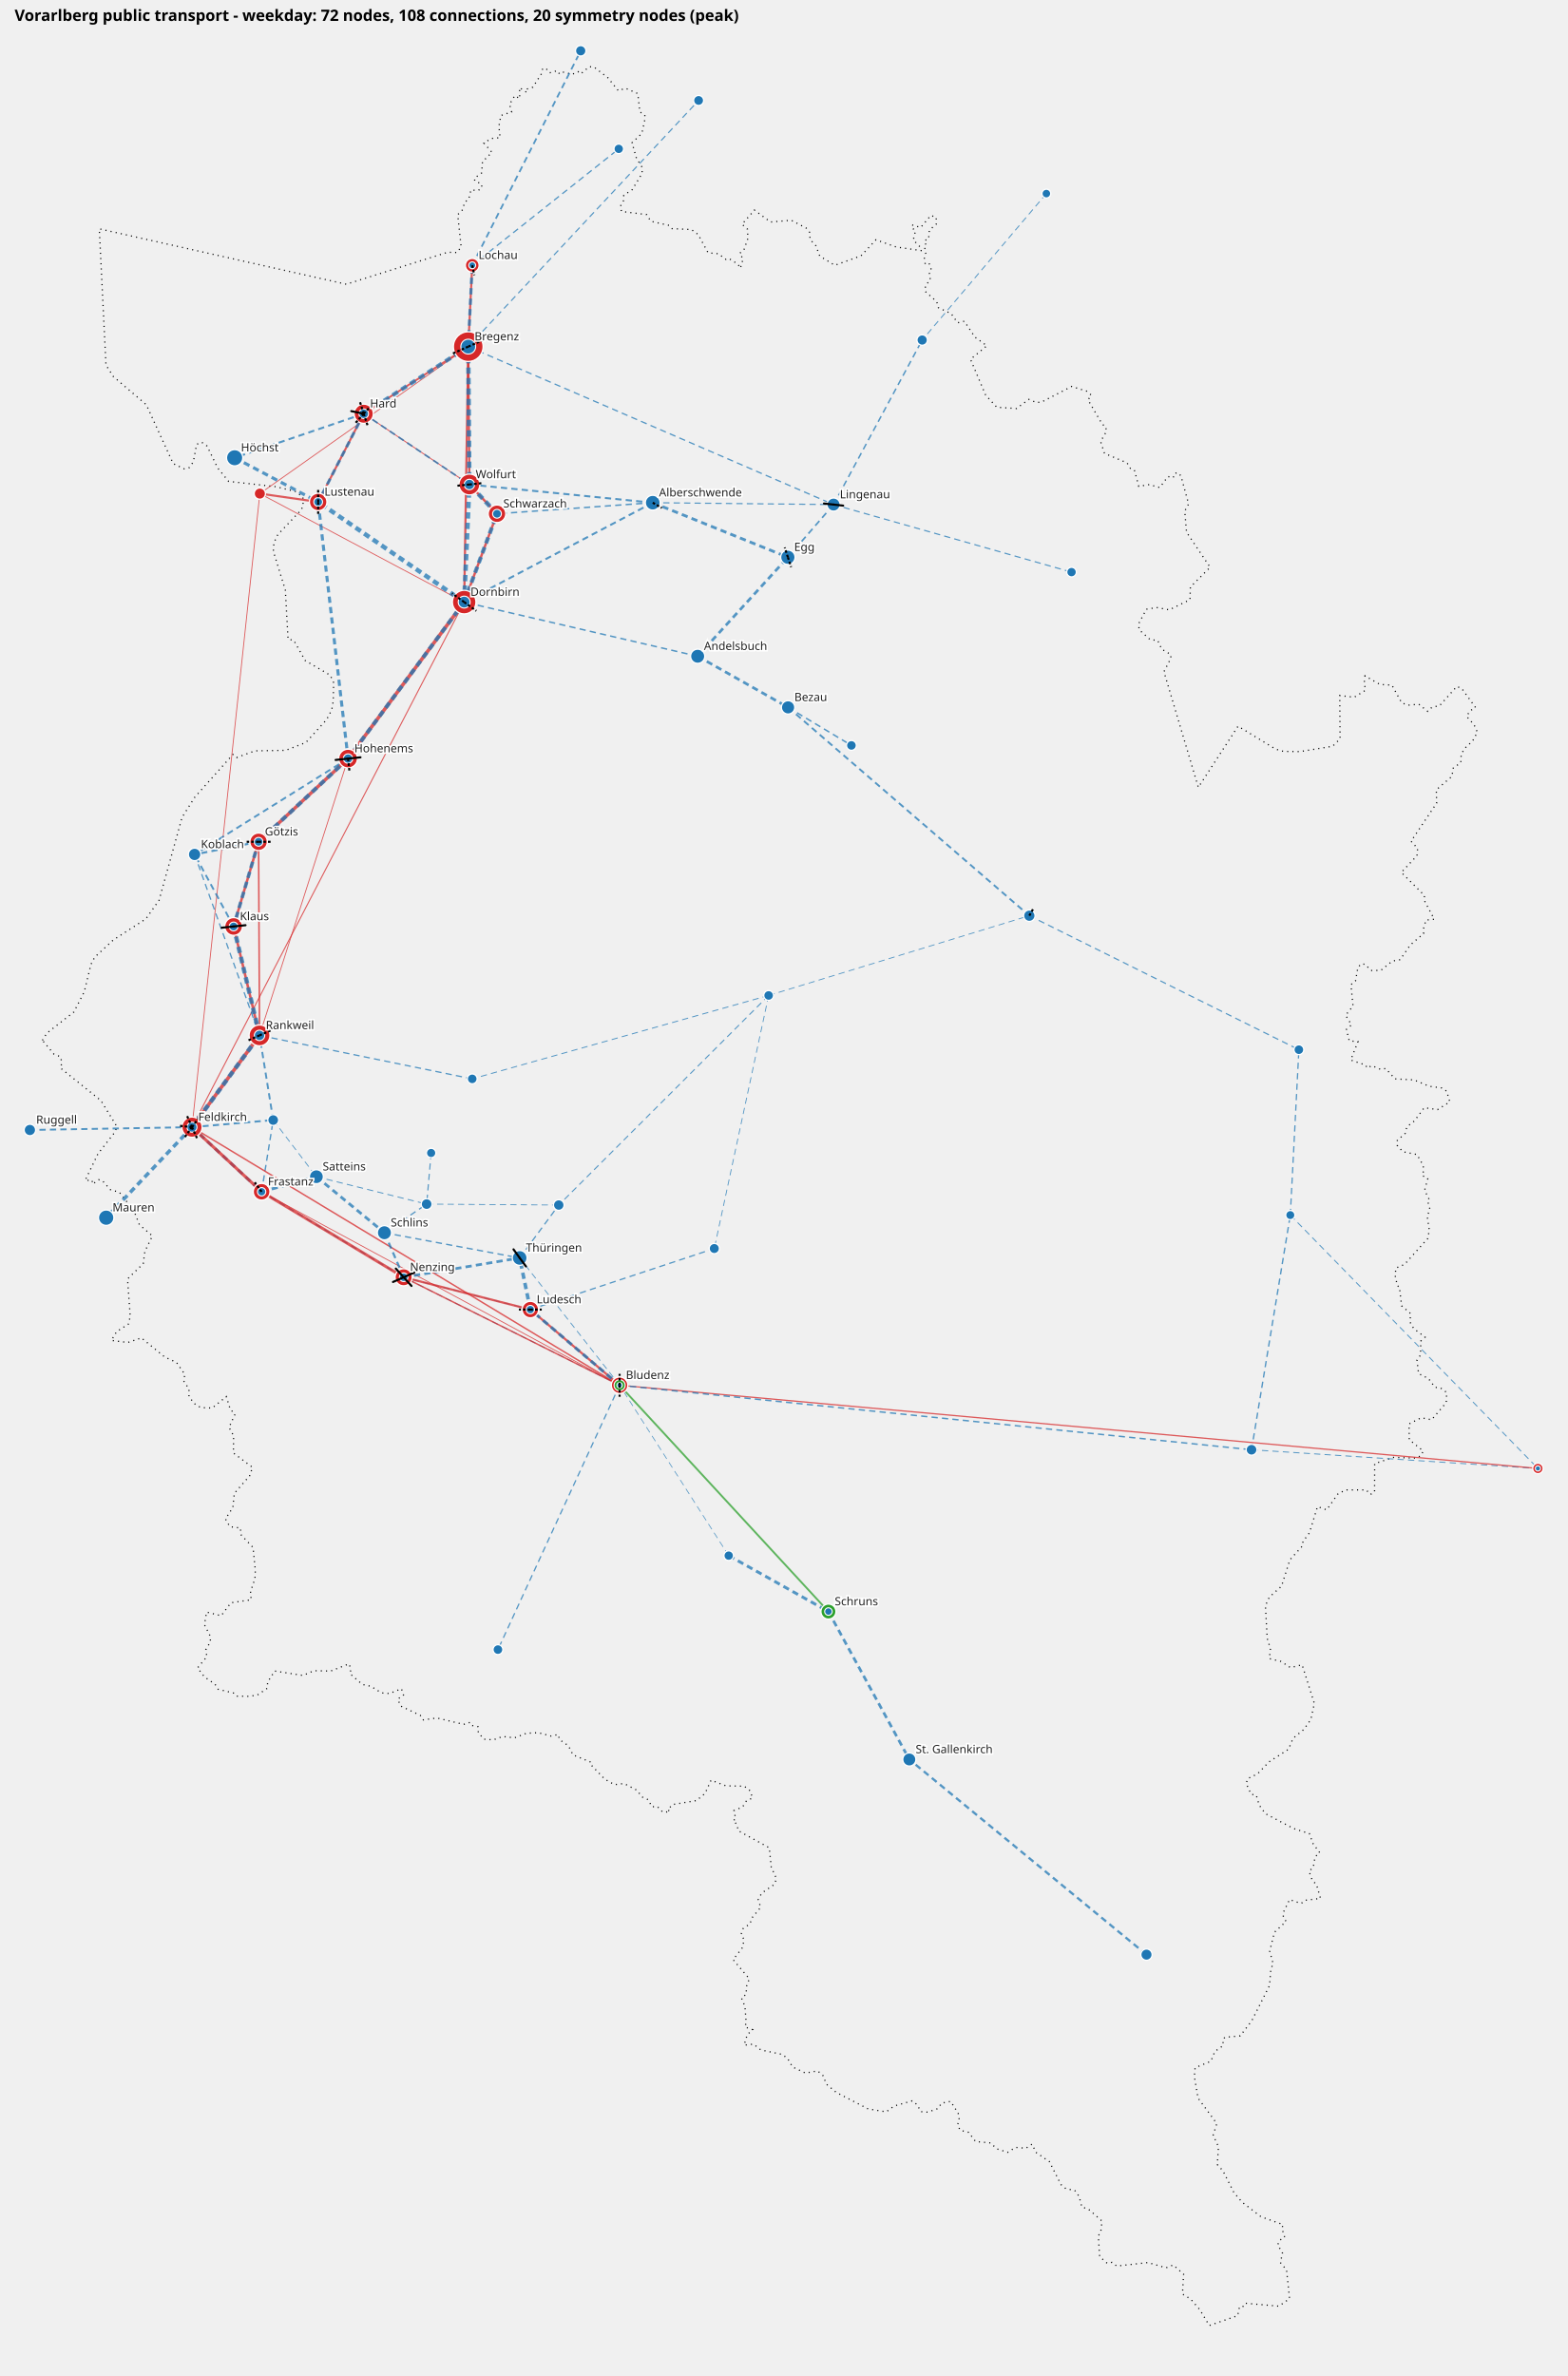
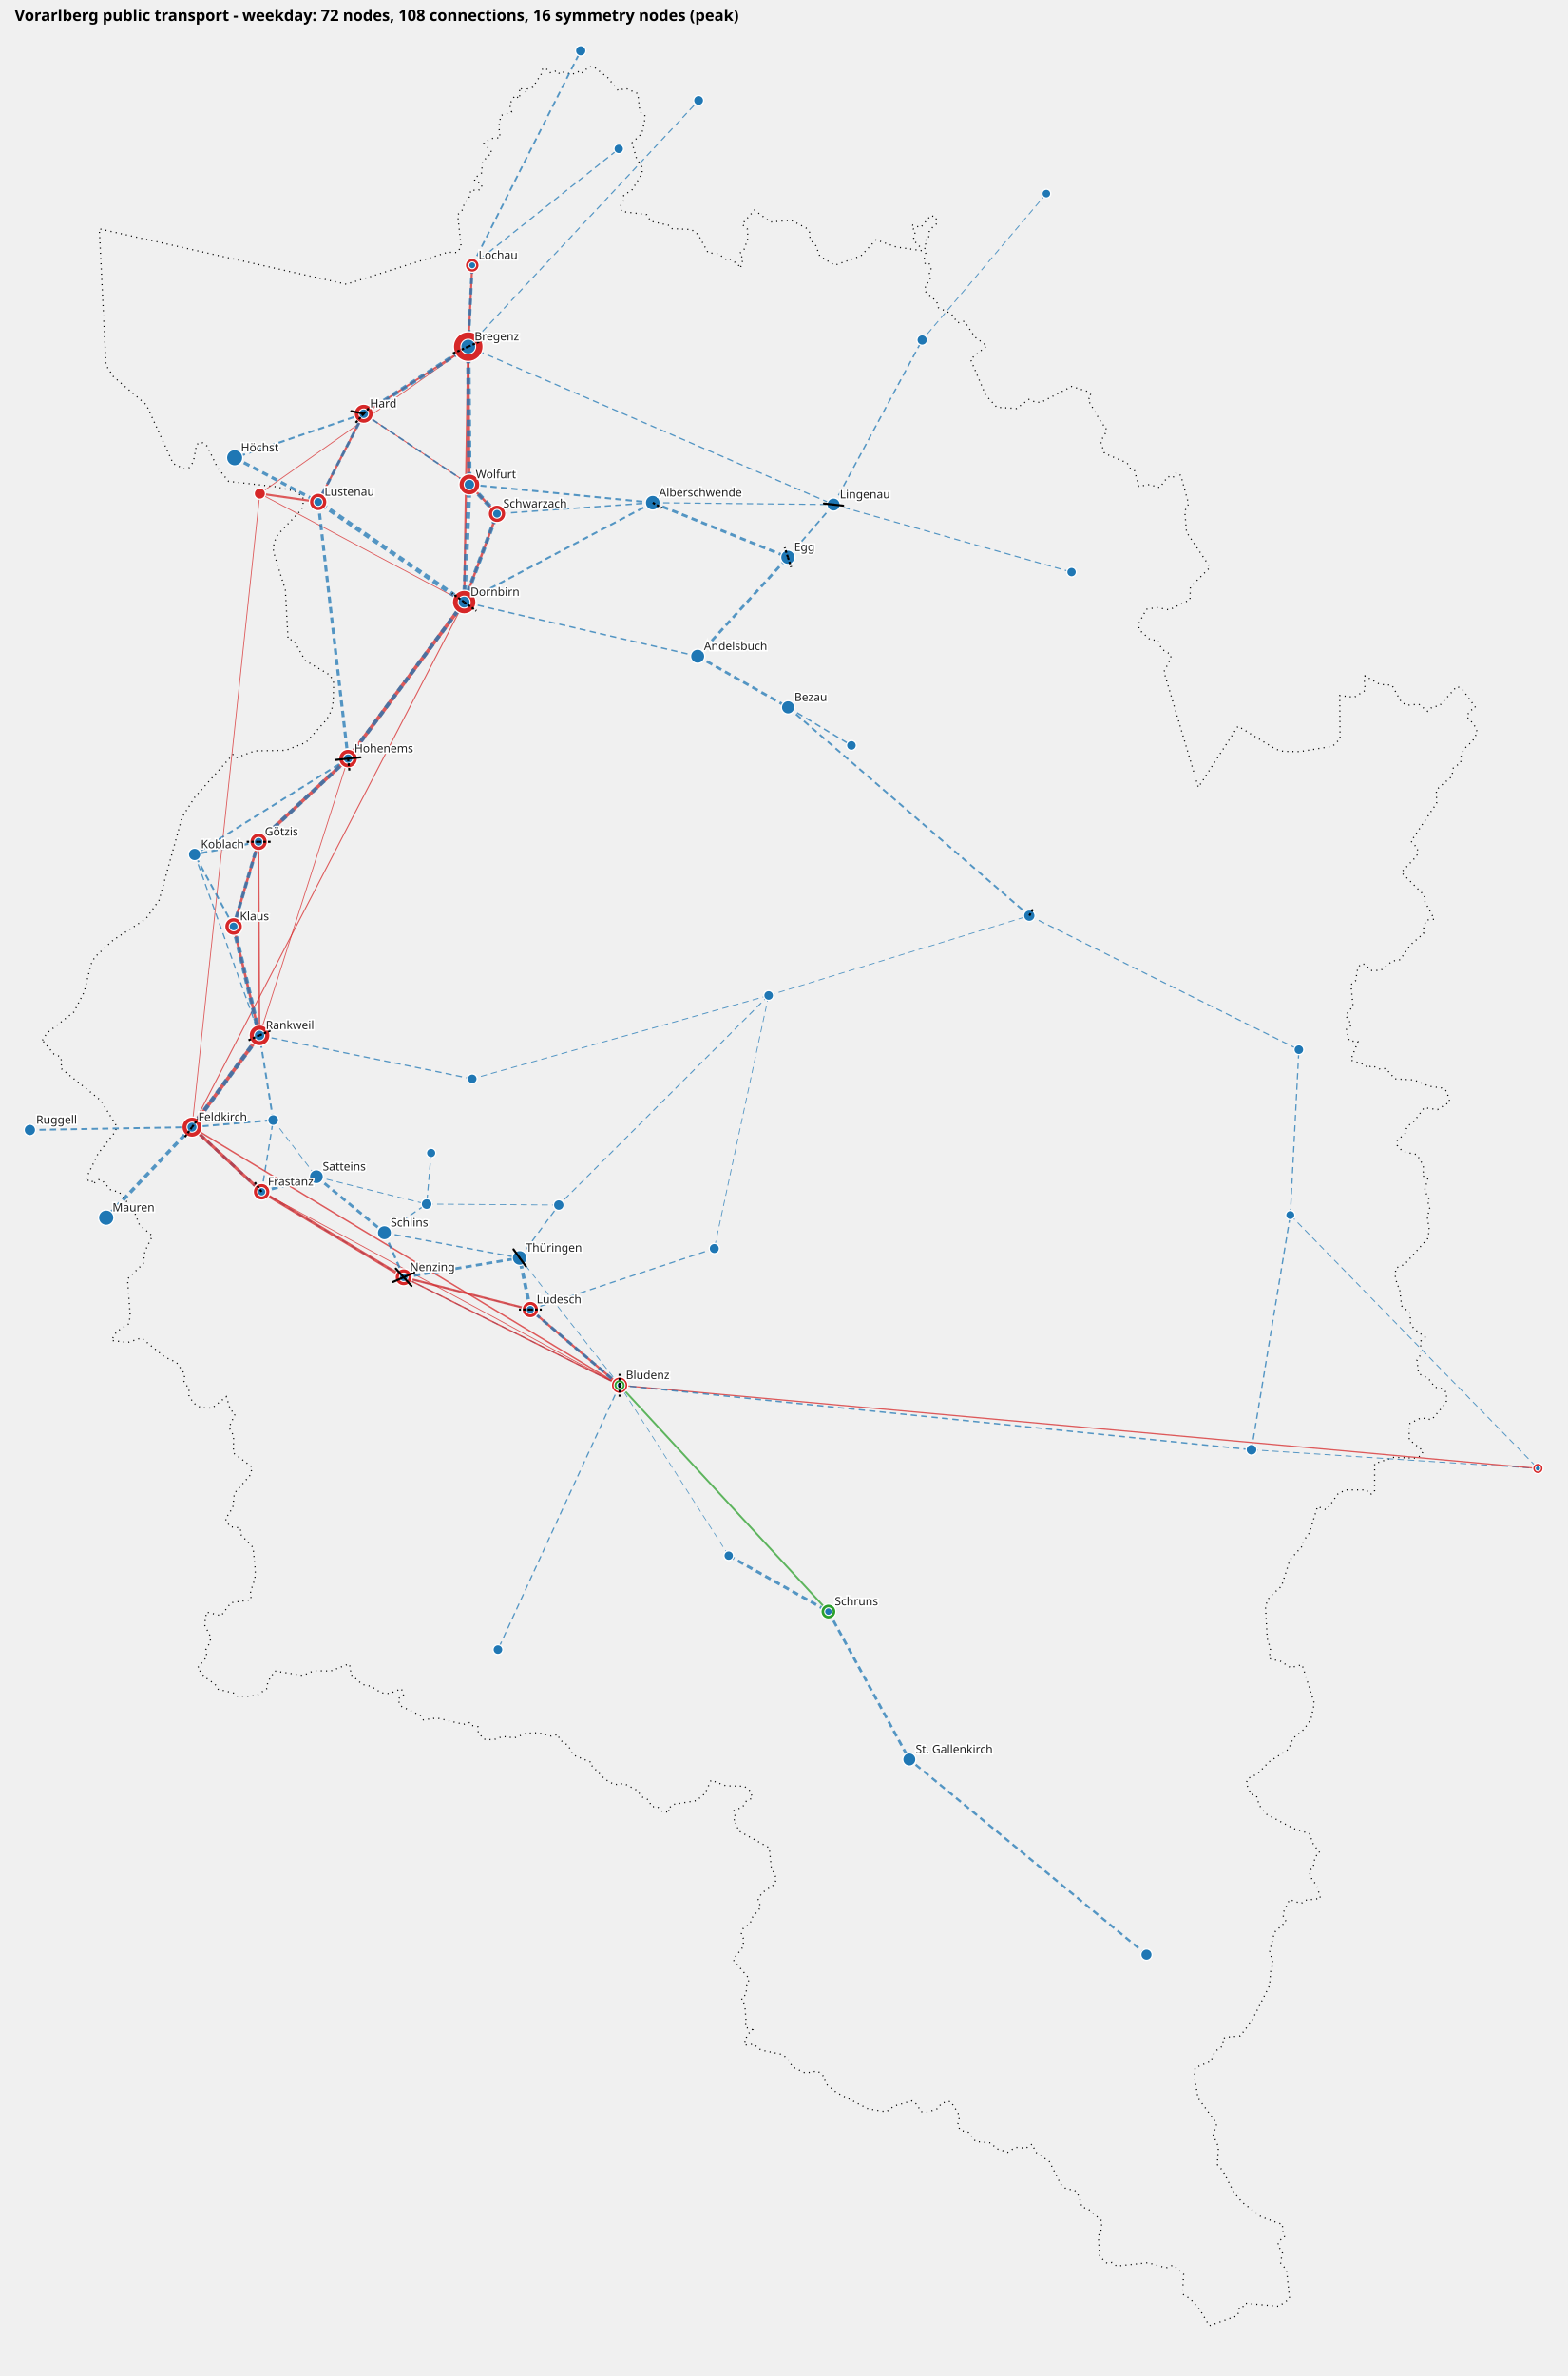
<svg xmlns="http://www.w3.org/2000/svg" width="1500" height="2273" style="background:#f3f5f8;font-family:sans-serif">
  <polyline fill="none" stroke="#000" stroke-width="1.2" stroke-dasharray="1 4" points="40.6,995.2 44.9,988.3 70.6,968.2 80.6,948.9 87.0,922.6 90.6,915.7 108.4,899.2 139.5,879.1 152.2,861.2 174.2,781.9 186.4,762.6 222.8,721.8 226.4,724.7 244.0,718.3 273.4,717.8 292.7,710.3 312.4,688.5 317.4,679.1 318.8,670.9 319.2,653.1 316.0,646.0 292.0,631.9 281.0,612.5 275.6,611.6 273.0,564.5 261.5,527.3 262.1,519.2 265.8,511.4 288.0,488.0 290.0,484.0 289.8,475.5 282.8,470.2 264.0,465.6 218.7,460.5 208.2,447.6 198.1,426.7 193.0,423.1 188.1,425.1 185.0,441.8 181.1,447.3 176.2,448.5 165.7,443.5 140.0,387.2 108.5,360.3 101.4,349.3 95.0,218.9 331.3,271.9 428.4,241.3 437.2,241.6 441.2,236.2 437.9,205.4 442.6,200.6 444.6,193.4 448.4,190.7 450.6,181.7 457.5,182.3 461.0,179.5 460.8,176.0 454.2,173.1 454.0,170.5 460.8,165.4 461.6,154.8 470.7,145.7 463.0,136.9 469.8,132.5 478.5,131.7 477.3,120.9 479.2,110.5 489.5,107.1 487.5,99.8 492.5,91.5 497.2,94.3 497.1,83.8 504.2,88.6 504.6,85.1 509.8,83.4 517.8,70.9 519.2,65.6 522.5,65.6 525.8,69.7 533.2,67.6 535.3,70.7 538.4,68.9 547.5,71.1 553.1,68.6 555.6,70.7 563.8,63.8 568.4,64.2 581.6,74.4 591.6,86.8 598.4,84.4 610.2,89.5 612.2,107.1 616.9,109.9 617.1,113.7 614.1,127.6 604.7,136.6 608.9,151.3 614.1,159.6 614.4,165.8 604.9,181.4 596.8,186.8 596.5,192.0 593.6,197.2 594.6,202.3 618.7,205.3 622.7,211.7 640.1,215.6 642.9,218.7 661.5,219.6 668.0,224.4 677.5,241.9 687.2,242.7 694.5,248.1 697.1,247.1 706.1,252.8 708.3,256.7 711.0,247.5 707.5,242.5 711.8,238.9 715.6,227.9 715.1,219.2 709.9,214.5 721.8,201.0 737.2,212.4 757.0,210.7 771.2,218.1 774.7,222.4 775.0,229.0 780.6,235.1 784.3,245.0 798.7,253.8 823.8,244.7 838.1,229.4 857.5,236.3 881.3,239.7 881.6,237.6 873.8,229.5 875.9,220.7 872.9,218.3 872.6,215.2 880.9,217.6 890.5,206.1 895.7,207.9 895.8,214.3 889.2,220.2 888.4,228.7 884.5,230.0 886.4,236.1 884.4,238.1 885.8,242.8 884.4,246.8 885.2,252.6 888.9,251.9 891.2,258.6 889.2,261.7 890.1,267.8 885.5,272.9 885.0,278.6 896.2,288.6 897.8,294.3 910.1,300.1 916.2,308.8 922.6,307.3 932.8,322.5 944.2,330.8 928.5,343.7 943.0,378.0 953.7,389.6 972.5,390.8 984.3,382.1 991.9,385.2 997.1,384.3 1025.3,369.7 1039.6,374.2 1044.2,378.1 1040.9,382.5 1054.8,406.2 1057.8,407.7 1058.6,412.6 1053.0,422.4 1056.7,433.7 1078.3,442.8 1081.5,448.1 1085.3,449.7 1089.5,465.2 1099.5,463.6 1109.6,466.4 1117.4,455.9 1122.6,456.8 1123.4,453.1 1126.6,452.1 1129.8,455.1 1137.2,482.1 1133.5,488.9 1135.2,509.1 1157.8,542.7 1138.9,561.6 1138.5,573.7 1118.7,583.4 1106.7,581.2 1096.8,582.8 1089.6,596.3 1089.7,602.3 1100.5,612.0 1107.6,612.6 1111.5,621.0 1120.2,626.2 1120.2,629.7 1113.6,642.6 1146.5,753.2 1184.5,694.7 1220.5,716.7 1227.9,718.8 1243.9,719.0 1275.0,713.9 1282.1,706.8 1281.8,665.4 1295.6,667.0 1305.0,661.3 1306.6,659.4 1305.1,653.9 1306.0,646.6 1320.3,654.8 1331.7,655.4 1341.1,672.4 1347.2,674.6 1357.5,673.7 1365.9,680.5 1370.1,676.5 1377.3,675.1 1393.8,656.7 1398.5,658.6 1411.7,676.8 1406.2,680.2 1403.2,685.4 1410.2,693.1 1413.5,700.5 1408.9,708.9 1401.1,716.1 1398.0,721.9 1397.6,729.6 1390.4,734.8 1389.1,742.7 1374.2,755.6 1374.5,768.3 1350.0,804.8 1356.3,811.6 1355.7,818.6 1340.7,834.6 1362.9,856.7 1362.5,861.1 1372.3,879.4 1364.3,880.2 1361.3,890.6 1362.1,893.0 1349.2,904.1 1339.6,918.1 1332.1,919.4 1321.1,928.3 1311.7,928.4 1305.9,922.4 1301.7,922.3 1299.0,926.4 1296.9,938.3 1292.5,942.0 1294.5,962.4 1287.4,971.3 1293.1,980.4 1288.2,984.8 1290.9,995.7 1299.2,996.5 1292.3,1014.1 1306.5,1018.9 1308.1,1021.8 1312.5,1019.4 1320.8,1023.0 1325.7,1022.2 1334.7,1032.1 1352.8,1033.1 1367.5,1039.2 1379.4,1040.8 1384.1,1043.9 1387.1,1054.1 1375.4,1061.5 1362.6,1059.7 1353.2,1072.4 1346.0,1077.9 1344.5,1084.2 1336.9,1090.9 1336.7,1095.6 1342.1,1101.8 1355.7,1104.5 1361.4,1114.5 1362.3,1119.4 1360.6,1124.4 1366.0,1127.6 1363.0,1138.7 1367.9,1148.5 1366.5,1151.1 1368.0,1156.6 1365.5,1163.8 1367.5,1176.9 1365.9,1184.9 1343.8,1209.6 1335.5,1213.1 1334.8,1220.2 1336.9,1230.0 1338.9,1231.3 1341.0,1249.2 1349.7,1256.7 1348.9,1264.6 1352.5,1270.9 1363.4,1279.2 1359.3,1283.0 1359.1,1296.3 1355.7,1301.1 1357.2,1314.1 1366.5,1318.6 1373.0,1327.2 1378.0,1327.6 1384.1,1332.1 1383.7,1341.8 1369.7,1358.2 1359.7,1356.3 1348.1,1362.2 1348.3,1377.3 1361.7,1388.1 1359.5,1392.6 1354.4,1394.9 1333.1,1394.2 1315.2,1400.2 1315.1,1427.3 1311.1,1429.7 1307.1,1425.3 1288.4,1425.3 1280.5,1428.5 1269.3,1444.4 1260.5,1441.3 1252.8,1466.4 1246.6,1474.7 1246.3,1478.7 1234.1,1492.2 1226.1,1517.4 1214.4,1528.0 1210.7,1536.1 1212.4,1567.5 1215.5,1577.2 1214.4,1586.7 1225.5,1589.4 1234.7,1595.3 1245.8,1592.6 1257.5,1629.6 1254.1,1645.1 1247.3,1654.6 1237.1,1663.0 1232.8,1673.4 1214.1,1685.5 1203.1,1697.0 1193.7,1701.5 1192.3,1706.2 1197.0,1716.5 1201.9,1717.3 1204.7,1726.8 1210.6,1735.0 1237.5,1749.2 1252.7,1754.1 1256.2,1763.6 1262.7,1772.5 1258.2,1776.2 1256.4,1786.5 1252.4,1790.1 1255.6,1799.1 1259.5,1802.7 1263.4,1816.1 1248.8,1817.9 1244.8,1821.0 1233.8,1817.2 1227.8,1829.6 1227.8,1834.1 1230.5,1838.1 1219.3,1848.5 1214.8,1866.6 1218.1,1878.7 1215.9,1883.6 1214.6,1899.5 1197.6,1933.2 1186.6,1947.6 1171.8,1949.0 1170.1,1951.2 1170.2,1956.9 1162.3,1962.6 1158.5,1971.9 1143.4,1978.1 1142.7,1986.5 1146.2,2007.1 1164.2,2031.5 1160.7,2042.7 1165.8,2053.7 1164.6,2070.7 1170.1,2076.8 1180.6,2097.6 1188.5,2106.8 1206.5,2120.7 1227.4,2128.1 1226.6,2132.2 1229.1,2140.2 1223.9,2143.4 1222.5,2147.6 1227.0,2155.5 1225.0,2164.5 1230.9,2171.5 1233.8,2199.1 1223.5,2206.2 1191.5,2203.4 1190.0,2206.3 1185.9,2206.7 1184.1,2215.3 1157.0,2224.7 1147.8,2209.4 1139.0,2199.3 1131.3,2194.6 1132.4,2175.6 1122.5,2166.8 1115.6,2169.5 1098.3,2164.5 1068.4,2167.8 1063.8,2164.3 1059.3,2165.2 1052.1,2158.8 1050.8,2138.8 1053.1,2135.5 1054.4,2124.8 1040.8,2112.9 1035.1,2111.6 1032.5,2101.3 1028.2,2095.3 1020.0,2094.0 1015.1,2089.9 1004.0,2067.9 991.2,2059.1 987.4,2051.2 981.6,2055.1 971.6,2054.3 964.1,2059.0 954.0,2055.8 947.5,2050.0 933.4,2048.7 926.7,2039.9 918.5,2037.9 916.2,2032.3 917.9,2028.5 916.7,2021.5 909.5,2010.3 900.7,2012.0 897.6,2017.1 887.6,2020.6 880.9,2020.1 877.6,2013.5 872.7,2009.8 855.5,2014.7 847.9,2020.3 830.6,2017.5 800.1,2001.7 790.4,1993.6 787.8,1986.0 782.3,1981.1 770.6,1983.2 758.3,1977.4 753.4,1969.0 748.1,1965.3 728.0,1961.1 720.9,1955.5 711.9,1956.5 714.9,1946.5 720.1,1941.7 712.7,1939.1 713.9,1934.9 712.7,1919.4 709.4,1911.4 713.9,1907.9 714.2,1900.2 716.9,1893.0 701.4,1874.7 710.5,1863.0 711.8,1855.5 709.1,1850.3 711.0,1844.9 717.7,1840.3 719.2,1835.0 727.8,1824.7 725.4,1817.3 728.8,1811.0 740.9,1802.7 742.9,1797.2 737.9,1786.2 736.0,1767.7 706.3,1751.3 705.0,1745.2 701.3,1741.8 703.9,1740.0 702.2,1732.1 710.4,1728.7 714.1,1722.9 720.0,1720.0 717.6,1713.1 712.1,1708.8 694.5,1708.4 680.3,1703.0 674.6,1715.6 666.4,1722.5 643.6,1726.3 638.8,1731.1 641.1,1733.2 634.1,1733.6 628.8,1728.1 623.7,1728.5 620.2,1721.7 614.1,1719.0 609.5,1712.7 597.0,1706.2 587.9,1707.3 578.6,1702.0 566.0,1688.9 565.7,1685.9 548.2,1678.8 543.8,1670.0 535.4,1664.3 534.0,1659.3 527.2,1660.8 515.2,1657.6 503.8,1658.1 492.2,1662.5 480.9,1661.2 472.1,1664.4 463.0,1663.8 457.6,1657.5 457.3,1651.8 451.7,1650.7 449.8,1647.7 443.6,1649.6 418.0,1643.5 405.0,1645.3 402.1,1641.0 383.2,1632.0 380.6,1625.4 386.0,1621.6 384.1,1615.5 372.7,1620.1 364.9,1619.5 354.9,1613.2 346.6,1611.4 334.8,1601.1 335.8,1596.8 333.9,1591.7 316.4,1598.6 300.3,1598.3 289.9,1602.8 262.8,1598.6 256.1,1609.1 255.6,1615.2 246.3,1621.5 238.7,1622.8 226.4,1622.6 223.6,1619.7 208.7,1616.0 205.7,1611.2 195.5,1604.1 189.0,1595.6 197.9,1584.9 196.9,1578.2 201.3,1570.6 201.2,1565.3 195.6,1554.3 197.6,1542.2 211.6,1545.7 220.9,1533.3 240.3,1530.4 239.7,1522.7 243.9,1510.3 244.3,1502.3 242.1,1480.4 230.1,1467.7 230.2,1461.8 219.9,1460.5 215.7,1453.1 222.8,1442.1 224.2,1428.6 238.8,1411.9 241.6,1403.8 223.3,1390.0 223.5,1373.5 219.1,1365.5 225.0,1352.7 220.4,1348.5 216.5,1336.1 203.0,1347.0 192.1,1346.6 185.5,1342.5 180.8,1335.7 180.8,1328.7 175.6,1320.9 176.9,1314.9 168.8,1303.3 157.6,1298.2 135.3,1279.9 122.3,1284.3 106.5,1282.3 111.6,1273.9 122.8,1266.7 124.6,1259.5 122.0,1223.5 137.0,1208.9 138.6,1197.2 145.8,1182.3 133.4,1171.7 128.0,1158.0 114.2,1140.6 105.6,1138.1 97.9,1129.4 94.5,1128.6 88.6,1132.8 88.1,1129.1 81.5,1129.2 93.7,1103.8 110.6,1082.2 111.5,1077.2 96.5,1052.8 57.7,1021.6 59.2,1017.1 58.0,1011.0 51.6,1008.4 40.6,995.2" />
  <line x1="697.2" y1="1488.2" x2="592.8" y2="1325.2" stroke="#1f77b4" stroke-width="0.7" stroke-opacity=".75" stroke-dasharray="6 4" />
  <line x1="507.4" y1="1252.8" x2="386.2" y2="1221.9" stroke="#1f77b4" stroke-width="0.7" stroke-opacity=".75" stroke-dasharray="6 4" />
  <line x1="261.4" y1="1071.5" x2="302.7" y2="1125.7" stroke="#1f77b4" stroke-width="0.8" stroke-opacity=".75" stroke-dasharray="6 4" />
  <line x1="592.8" y1="1325.2" x2="497.2" y2="1203.4" stroke="#1f77b4" stroke-width="0.8" stroke-opacity=".75" stroke-dasharray="6 4" />
  <line x1="592.8" y1="1325.2" x2="250.3" y2="1140.1" stroke="#d62728" stroke-width="0.8" stroke-opacity=".75" />
  <line x1="592.8" y1="1325.2" x2="386.2" y2="1221.9" stroke="#1f77b4" stroke-width="0.8" stroke-opacity=".75" stroke-dasharray="6 4" />
  <line x1="408.2" y1="1151.9" x2="534.6" y2="1152.8" stroke="#1f77b4" stroke-width="0.8" stroke-opacity=".75" stroke-dasharray="6 4" />
  <line x1="735.4" y1="952.3" x2="984.8" y2="876.0" stroke="#1f77b4" stroke-width="0.8" stroke-opacity=".75" stroke-dasharray="6 4" />
  <line x1="183.7" y1="1078.3" x2="248.6" y2="472.2" stroke="#d62728" stroke-width="0.8" stroke-opacity=".75" />
  <line x1="448.0" y1="331.6" x2="248.6" y2="472.2" stroke="#d62728" stroke-width="0.8" stroke-opacity=".75" />
  <line x1="735.4" y1="952.3" x2="683.4" y2="1194.4" stroke="#1f77b4" stroke-width="0.8" stroke-opacity=".75" stroke-dasharray="6 4" />
  <line x1="444.1" y1="576.0" x2="248.6" y2="472.2" stroke="#d62728" stroke-width="0.8" stroke-opacity=".75" />
  <line x1="333.0" y1="725.7" x2="248.3" y2="990.5" stroke="#d62728" stroke-width="0.8" stroke-opacity=".75" />
  <line x1="1197.4" y1="1386.9" x2="1471.4" y2="1404.8" stroke="#1f77b4" stroke-width="0.9" stroke-opacity=".75" stroke-dasharray="6 4" />
  <line x1="735.4" y1="952.3" x2="451.8" y2="1032.1" stroke="#1f77b4" stroke-width="0.9" stroke-opacity=".75" stroke-dasharray="6 4" />
  <line x1="302.7" y1="1125.7" x2="408.2" y2="1151.9" stroke="#1f77b4" stroke-width="0.9" stroke-opacity=".75" stroke-dasharray="6 4" />
  <line x1="1234.5" y1="1162.4" x2="1471.4" y2="1404.8" stroke="#1f77b4" stroke-width="0.9" stroke-opacity=".75" stroke-dasharray="6 4" />
  <line x1="1001.1" y1="185.2" x2="882.3" y2="325.3" stroke="#1f77b4" stroke-width="0.9" stroke-opacity=".75" stroke-dasharray="6 4" />
  <line x1="348.0" y1="395.8" x2="449.1" y2="463.5" stroke="#d62728" stroke-width="0.9" stroke-opacity=".75" />
  <line x1="444.1" y1="576.0" x2="183.7" y2="1078.3" stroke="#d62728" stroke-width="1.0" stroke-opacity=".75" />
  <line x1="735.4" y1="952.3" x2="534.6" y2="1152.8" stroke="#1f77b4" stroke-width="1.0" stroke-opacity=".75" stroke-dasharray="6 4" />
  <line x1="624.5" y1="480.9" x2="797.5" y2="482.7" stroke="#1f77b4" stroke-width="1.1" stroke-opacity=".75" stroke-dasharray="6 4" />
  <line x1="797.5" y1="482.7" x2="1025.2" y2="547.3" stroke="#1f77b4" stroke-width="1.1" stroke-opacity=".75" stroke-dasharray="6 4" />
  <line x1="984.8" y1="876.0" x2="1242.7" y2="1004.2" stroke="#1f77b4" stroke-width="1.1" stroke-opacity=".75" stroke-dasharray="6 4" />
  <line x1="448.0" y1="331.6" x2="668.4" y2="96.1" stroke="#1f77b4" stroke-width="1.1" stroke-opacity=".75" stroke-dasharray="6 4" />
  <line x1="412.5" y1="1103.0" x2="408.2" y2="1151.9" stroke="#1f77b4" stroke-width="1.1" stroke-opacity=".75" stroke-dasharray="6 4" />
  <line x1="448.0" y1="331.6" x2="797.5" y2="482.7" stroke="#1f77b4" stroke-width="1.2" stroke-opacity=".75" stroke-dasharray="6 4" />
  <line x1="592.8" y1="1325.2" x2="1471.4" y2="1404.8" stroke="#d62728" stroke-width="1.2" stroke-opacity=".75" />
  <line x1="186.2" y1="817.4" x2="248.3" y2="990.5" stroke="#1f77b4" stroke-width="1.2" stroke-opacity=".75" stroke-dasharray="6 4" />
  <line x1="507.4" y1="1252.8" x2="683.4" y2="1194.4" stroke="#1f77b4" stroke-width="1.2" stroke-opacity=".75" stroke-dasharray="6 4" />
  <line x1="250.3" y1="1140.1" x2="386.2" y2="1221.9" stroke="#1f77b4" stroke-width="1.2" stroke-opacity=".75" stroke-dasharray="6 4" />
  <line x1="451.8" y1="253.8" x2="592.0" y2="142.4" stroke="#1f77b4" stroke-width="1.2" stroke-opacity=".75" stroke-dasharray="6 4" />
  <line x1="497.2" y1="1203.4" x2="534.6" y2="1152.8" stroke="#1f77b4" stroke-width="1.2" stroke-opacity=".75" stroke-dasharray="6 4" />
  <line x1="367.8" y1="1179.3" x2="408.2" y2="1151.9" stroke="#1f77b4" stroke-width="1.2" stroke-opacity=".75" stroke-dasharray="6 4" />
  <line x1="1234.5" y1="1162.4" x2="1242.7" y2="1004.2" stroke="#1f77b4" stroke-width="1.2" stroke-opacity=".75" stroke-dasharray="6 4" />
  <line x1="592.8" y1="1325.2" x2="476.4" y2="1578.1" stroke="#1f77b4" stroke-width="1.2" stroke-opacity=".75" stroke-dasharray="6 4" />
  <line x1="451.8" y1="1032.1" x2="248.3" y2="990.5" stroke="#1f77b4" stroke-width="1.2" stroke-opacity=".75" stroke-dasharray="6 4" />
  <line x1="1197.4" y1="1386.9" x2="1234.5" y2="1162.4" stroke="#1f77b4" stroke-width="1.3" stroke-opacity=".75" stroke-dasharray="6 4" />
  <line x1="250.3" y1="1140.1" x2="261.4" y2="1071.5" stroke="#1f77b4" stroke-width="1.3" stroke-opacity=".75" stroke-dasharray="6 4" />
  <line x1="367.8" y1="1179.3" x2="497.2" y2="1203.4" stroke="#1f77b4" stroke-width="1.3" stroke-opacity=".75" stroke-dasharray="6 4" />
  <line x1="754.0" y1="676.7" x2="814.6" y2="713.1" stroke="#1f77b4" stroke-width="1.4" stroke-opacity=".75" stroke-dasharray="6 4" />
  <line x1="592.8" y1="1325.2" x2="1197.4" y2="1386.9" stroke="#1f77b4" stroke-width="1.4" stroke-opacity=".75" stroke-dasharray="6 4" />
  <line x1="592.8" y1="1325.2" x2="183.7" y2="1078.3" stroke="#d62728" stroke-width="1.4" stroke-opacity=".75" />
  <line x1="592.8" y1="1325.2" x2="386.2" y2="1221.9" stroke="#d62728" stroke-width="1.4" stroke-opacity=".75" />
  <line x1="667.5" y1="627.8" x2="444.1" y2="576.0" stroke="#1f77b4" stroke-width="1.4" stroke-opacity=".75" stroke-dasharray="6 4" />
  <line x1="797.5" y1="482.7" x2="882.3" y2="325.3" stroke="#1f77b4" stroke-width="1.4" stroke-opacity=".75" stroke-dasharray="6 4" />
  <line x1="624.5" y1="480.9" x2="475.5" y2="491.5" stroke="#1f77b4" stroke-width="1.4" stroke-opacity=".75" stroke-dasharray="6 4" />
  <line x1="247.4" y1="805.3" x2="248.3" y2="990.5" stroke="#d62728" stroke-width="1.5" stroke-opacity=".75" />
  <line x1="753.8" y1="533.1" x2="797.5" y2="482.7" stroke="#1f77b4" stroke-width="1.6" stroke-opacity=".75" stroke-dasharray="6 4" />
  <line x1="451.8" y1="253.8" x2="555.6" y2="48.6" stroke="#1f77b4" stroke-width="1.7" stroke-opacity=".75" stroke-dasharray="6 4" />
  <line x1="348.0" y1="395.8" x2="449.1" y2="463.5" stroke="#1f77b4" stroke-width="1.7" stroke-opacity=".75" stroke-dasharray="6 4" />
  <line x1="223.5" y1="886.3" x2="186.2" y2="817.4" stroke="#1f77b4" stroke-width="1.8" stroke-opacity=".75" stroke-dasharray="6 4" />
  <line x1="183.7" y1="1078.3" x2="28.6" y2="1081.0" stroke="#1f77b4" stroke-width="1.8" stroke-opacity=".75" stroke-dasharray="6 4" />
  <line x1="333.0" y1="725.7" x2="186.2" y2="817.4" stroke="#1f77b4" stroke-width="1.8" stroke-opacity=".75" stroke-dasharray="6 4" />
  <line x1="754.0" y1="676.7" x2="984.8" y2="876.0" stroke="#1f77b4" stroke-width="1.8" stroke-opacity=".75" stroke-dasharray="6 4" />
  <line x1="448.0" y1="331.6" x2="348.0" y2="395.8" stroke="#d62728" stroke-width="1.8" stroke-opacity=".75" />
  <line x1="592.8" y1="1325.2" x2="792.6" y2="1541.7" stroke="#2ca02c" stroke-width="1.8" stroke-opacity=".75" />
  <line x1="261.4" y1="1071.5" x2="248.3" y2="990.5" stroke="#1f77b4" stroke-width="1.8" stroke-opacity=".75" stroke-dasharray="6 4" />
  <line x1="183.7" y1="1078.3" x2="261.4" y2="1071.5" stroke="#1f77b4" stroke-width="1.9" stroke-opacity=".75" stroke-dasharray="6 4" />
  <line x1="624.5" y1="480.9" x2="444.1" y2="576.0" stroke="#1f77b4" stroke-width="1.9" stroke-opacity=".75" stroke-dasharray="6 4" />
  <line x1="348.0" y1="395.8" x2="224.5" y2="437.9" stroke="#1f77b4" stroke-width="1.9" stroke-opacity=".75" stroke-dasharray="6 4" />
  <line x1="624.5" y1="480.9" x2="449.1" y2="463.5" stroke="#1f77b4" stroke-width="1.9" stroke-opacity=".75" stroke-dasharray="6 4" />
  <line x1="448.0" y1="331.6" x2="451.8" y2="253.8" stroke="#d62728" stroke-width="2.0" stroke-opacity=".75" />
  <line x1="247.4" y1="805.3" x2="186.2" y2="817.4" stroke="#1f77b4" stroke-width="2.0" stroke-opacity=".75" stroke-dasharray="6 4" />
  <line x1="348.0" y1="395.8" x2="304.4" y2="480.2" stroke="#d62728" stroke-width="2.0" stroke-opacity=".75" />
  <line x1="304.4" y1="480.2" x2="248.6" y2="472.2" stroke="#d62728" stroke-width="2.0" stroke-opacity=".75" />
  <line x1="448.0" y1="331.6" x2="449.1" y2="463.5" stroke="#d62728" stroke-width="2.1" stroke-opacity=".75" />
  <line x1="448.0" y1="331.6" x2="444.1" y2="576.0" stroke="#d62728" stroke-width="2.1" stroke-opacity=".75" />
  <line x1="592.8" y1="1325.2" x2="507.4" y2="1252.8" stroke="#d62728" stroke-width="2.1" stroke-opacity=".75" />
  <line x1="507.4" y1="1252.8" x2="386.2" y2="1221.9" stroke="#d62728" stroke-width="2.1" stroke-opacity=".75" />
  <line x1="386.2" y1="1221.9" x2="367.8" y2="1179.3" stroke="#1f77b4" stroke-width="2.1" stroke-opacity=".75" stroke-dasharray="6 4" />
  <line x1="1096.9" y1="1869.9" x2="870.0" y2="1683.2" stroke="#1f77b4" stroke-width="2.2" stroke-opacity=".75" stroke-dasharray="6 4" />
  <line x1="444.1" y1="576.0" x2="475.5" y2="491.5" stroke="#d62728" stroke-width="2.3" stroke-opacity=".75" />
  <line x1="475.5" y1="491.5" x2="449.1" y2="463.5" stroke="#d62728" stroke-width="2.3" stroke-opacity=".75" />
  <line x1="223.5" y1="886.3" x2="248.3" y2="990.5" stroke="#d62728" stroke-width="2.4" stroke-opacity=".75" />
  <line x1="247.4" y1="805.3" x2="223.5" y2="886.3" stroke="#d62728" stroke-width="2.4" stroke-opacity=".75" />
  <line x1="792.6" y1="1541.7" x2="870.0" y2="1683.2" stroke="#1f77b4" stroke-width="2.6" stroke-opacity=".75" stroke-dasharray="6 4" />
  <line x1="667.5" y1="627.8" x2="754.0" y2="676.7" stroke="#1f77b4" stroke-width="2.6" stroke-opacity=".75" stroke-dasharray="6 4" />
  <line x1="386.2" y1="1221.9" x2="497.2" y2="1203.4" stroke="#1f77b4" stroke-width="2.6" stroke-opacity=".75" stroke-dasharray="6 4" />
  <line x1="667.5" y1="627.8" x2="753.8" y2="533.1" stroke="#1f77b4" stroke-width="2.6" stroke-opacity=".75" stroke-dasharray="6 4" />
  <line x1="302.7" y1="1125.7" x2="367.8" y2="1179.3" stroke="#1f77b4" stroke-width="2.7" stroke-opacity=".75" stroke-dasharray="6 4" />
  <line x1="624.5" y1="480.9" x2="753.8" y2="533.1" stroke="#1f77b4" stroke-width="2.7" stroke-opacity=".75" stroke-dasharray="6 4" />
  <line x1="348.0" y1="395.8" x2="304.4" y2="480.2" stroke="#1f77b4" stroke-width="2.8" stroke-opacity=".75" stroke-dasharray="6 4" />
  <line x1="183.7" y1="1078.3" x2="250.3" y2="1140.1" stroke="#1f77b4" stroke-width="2.8" stroke-opacity=".75" stroke-dasharray="6 4" />
  <line x1="250.3" y1="1140.1" x2="386.2" y2="1221.9" stroke="#d62728" stroke-width="2.8" stroke-opacity=".75" />
  <line x1="250.3" y1="1140.1" x2="302.7" y2="1125.7" stroke="#1f77b4" stroke-width="2.8" stroke-opacity=".75" stroke-dasharray="6 4" />
  <line x1="697.2" y1="1488.2" x2="792.6" y2="1541.7" stroke="#1f77b4" stroke-width="2.8" stroke-opacity=".75" stroke-dasharray="6 4" />
  <line x1="333.0" y1="725.7" x2="304.4" y2="480.2" stroke="#1f77b4" stroke-width="2.9" stroke-opacity=".75" stroke-dasharray="6 4" />
  <line x1="183.7" y1="1078.3" x2="250.3" y2="1140.1" stroke="#d62728" stroke-width="2.9" stroke-opacity=".75" />
  <line x1="592.8" y1="1325.2" x2="507.4" y2="1252.8" stroke="#1f77b4" stroke-width="2.9" stroke-opacity=".75" stroke-dasharray="6 4" />
  <line x1="448.0" y1="331.6" x2="451.8" y2="253.8" stroke="#1f77b4" stroke-width="2.9" stroke-opacity=".75" stroke-dasharray="6 4" />
  <line x1="224.5" y1="437.9" x2="304.4" y2="480.2" stroke="#1f77b4" stroke-width="3.0" stroke-opacity=".75" stroke-dasharray="6 4" />
  <line x1="247.4" y1="805.3" x2="333.0" y2="725.7" stroke="#d62728" stroke-width="3.2" stroke-opacity=".75" />
  <line x1="183.7" y1="1078.3" x2="101.6" y2="1164.9" stroke="#1f77b4" stroke-width="3.4" stroke-opacity=".75" stroke-dasharray="6 4" />
  <line x1="183.7" y1="1078.3" x2="248.3" y2="990.5" stroke="#d62728" stroke-width="3.4" stroke-opacity=".75" />
  <line x1="507.4" y1="1252.8" x2="497.2" y2="1203.4" stroke="#1f77b4" stroke-width="3.4" stroke-opacity=".75" stroke-dasharray="6 4" />
  <line x1="247.4" y1="805.3" x2="223.5" y2="886.3" stroke="#1f77b4" stroke-width="3.4" stroke-opacity=".75" stroke-dasharray="6 4" />
  <line x1="444.1" y1="576.0" x2="333.0" y2="725.7" stroke="#d62728" stroke-width="3.4" stroke-opacity=".75" />
  <line x1="444.1" y1="576.0" x2="333.0" y2="725.7" stroke="#1f77b4" stroke-width="3.8" stroke-opacity=".75" stroke-dasharray="6 4" />
  <line x1="247.4" y1="805.3" x2="333.0" y2="725.7" stroke="#1f77b4" stroke-width="3.8" stroke-opacity=".75" stroke-dasharray="6 4" />
  <line x1="444.1" y1="576.0" x2="475.5" y2="491.5" stroke="#1f77b4" stroke-width="3.9" stroke-opacity=".75" stroke-dasharray="6 4" />
  <line x1="448.0" y1="331.6" x2="348.0" y2="395.8" stroke="#1f77b4" stroke-width="3.9" stroke-opacity=".75" stroke-dasharray="6 4" />
  <line x1="475.5" y1="491.5" x2="449.1" y2="463.5" stroke="#1f77b4" stroke-width="4.2" stroke-opacity=".75" stroke-dasharray="6 4" />
  <line x1="444.1" y1="576.0" x2="449.1" y2="463.5" stroke="#1f77b4" stroke-width="4.2" stroke-opacity=".75" stroke-dasharray="6 4" />
  <line x1="223.5" y1="886.3" x2="248.3" y2="990.5" stroke="#1f77b4" stroke-width="4.2" stroke-opacity=".75" stroke-dasharray="6 4" />
  <line x1="444.1" y1="576.0" x2="304.4" y2="480.2" stroke="#1f77b4" stroke-width="4.2" stroke-opacity=".75" stroke-dasharray="6 4" />
  <line x1="183.7" y1="1078.3" x2="248.3" y2="990.5" stroke="#1f77b4" stroke-width="4.2" stroke-opacity=".75" stroke-dasharray="6 4" />
  <line x1="448.0" y1="331.6" x2="449.1" y2="463.5" stroke="#1f77b4" stroke-width="4.2" stroke-opacity=".75" stroke-dasharray="6 4" />
  <circle cx="592.8" cy="1325.2" r="7.9" fill="#d62728" stroke="#fff" stroke-width="1.2" />
  <circle cx="592.8" cy="1325.2" r="5.3" fill="#2ca02c" stroke="#fff" stroke-width="1" />
  <circle cx="592.8" cy="1325.2" r="2.6" fill="#1f77b4" stroke="#fff" stroke-width="1" />
  <line x1="592.8" y1="1325.2" x2="592.8" y2="1314.3" stroke="#000" stroke-width="2" stroke-dasharray="2.5 2" />
  <line x1="592.8" y1="1325.2" x2="592.8" y2="1336.2" stroke="#000" stroke-width="2" stroke-dasharray="2.5 2" />
  <circle cx="448.0" cy="331.6" r="14.2" fill="#d62728" stroke="#fff" stroke-width="1.2" />
  <circle cx="448.0" cy="331.6" r="7.1" fill="#1f77b4" stroke="#fff" stroke-width="1" />
  <line x1="448.0" y1="331.6" x2="463.8" y2="324.6" stroke="#000" stroke-width="2" stroke-dasharray="2.5 2" />
  <line x1="448.0" y1="331.6" x2="432.3" y2="338.6" stroke="#000" stroke-width="2" stroke-dasharray="2.5 2" />
  <circle cx="444.1" cy="576.0" r="11.3" fill="#d62728" stroke="#fff" stroke-width="1.2" />
  <circle cx="444.1" cy="576.0" r="5.7" fill="#1f77b4" stroke="#fff" stroke-width="1" />
  <line x1="444.1" y1="576.0" x2="455.7" y2="584.4" stroke="#000" stroke-width="2" stroke-dasharray="2.5 2" />
  <line x1="444.1" y1="576.0" x2="432.5" y2="567.6" stroke="#000" stroke-width="2" stroke-dasharray="2.5 2" />
  <circle cx="183.7" cy="1078.3" r="9.7" fill="#d62728" stroke="#fff" stroke-width="1.2" />
  <circle cx="183.7" cy="1078.3" r="4.8" fill="#1f77b4" stroke="#fff" stroke-width="1" />
  <line x1="183.7" y1="1078.3" x2="191.2" y2="1068.0" stroke="#000" stroke-width="2" stroke-dasharray="2.5 2" />
  <line x1="183.7" y1="1078.3" x2="176.3" y2="1088.5" stroke="#000" stroke-width="2" stroke-dasharray="2.5 2" />
-   <line x1="183.7" y1="1078.3" x2="188.9" y2="1089.8" stroke="#000" stroke-width="2" stroke-dasharray="2.5 2" />
-   <line x1="183.7" y1="1078.3" x2="178.6" y2="1066.7" stroke="#000" stroke-width="2" stroke-dasharray="2.5 2" />
-   <line x1="183.7" y1="1078.3" x2="171.1" y2="1076.9" stroke="#000" stroke-width="2" stroke-dasharray="2.5 2" />
  <circle cx="250.3" cy="1140.1" r="8.0" fill="#d62728" stroke="#fff" stroke-width="1.2" />
  <circle cx="250.3" cy="1140.1" r="4.0" fill="#1f77b4" stroke="#fff" stroke-width="1" />
  <line x1="250.3" y1="1140.1" x2="243.8" y2="1131.1" stroke="#000" stroke-width="2" stroke-dasharray="2.5 2" />
  <circle cx="247.4" cy="805.3" r="8.4" fill="#d62728" stroke="#fff" stroke-width="1.2" />
  <circle cx="247.4" cy="805.3" r="4.2" fill="#1f77b4" stroke="#fff" stroke-width="1" />
  <line x1="247.4" y1="805.3" x2="258.9" y2="805.3" stroke="#000" stroke-width="2" stroke-dasharray="2.5 2" />
  <line x1="247.4" y1="805.3" x2="236.0" y2="805.3" stroke="#000" stroke-width="2" stroke-dasharray="2.5 2" />
  <circle cx="348.0" cy="395.8" r="9.2" fill="#d62728" stroke="#fff" stroke-width="1.2" />
  <circle cx="348.0" cy="395.8" r="4.6" fill="#1f77b4" stroke="#fff" stroke-width="1" />
-   <line x1="348.0" y1="395.8" x2="351.8" y2="407.4" stroke="#000" stroke-width="2" stroke-dasharray="2.5 2" />
-   <line x1="348.0" y1="395.8" x2="344.3" y2="384.2" stroke="#000" stroke-width="2" stroke-dasharray="2.5 2" />
  <line x1="348.0" y1="395.8" x2="356.2" y2="386.8" stroke="#000" stroke-width="2" stroke-dasharray="2.5 2" />
  <line x1="348.0" y1="395.8" x2="339.9" y2="404.9" stroke="#000" stroke-width="2" stroke-dasharray="2.5 2" />
  <line x1="348.0" y1="395.8" x2="336.1" y2="393.3" stroke="#000" stroke-width="2" stroke-linecap="round" />
  <circle cx="333.0" cy="725.7" r="9.0" fill="#d62728" stroke="#fff" stroke-width="1.2" />
  <circle cx="333.0" cy="725.7" r="4.5" fill="#1f77b4" stroke="#fff" stroke-width="1" />
  <line x1="333.0" y1="725.7" x2="344.9" y2="724.5" stroke="#000" stroke-width="2" stroke-linecap="round" />
  <line x1="333.0" y1="725.7" x2="321.1" y2="727.0" stroke="#000" stroke-width="2" stroke-linecap="round" />
  <line x1="333.0" y1="725.7" x2="334.3" y2="737.6" stroke="#000" stroke-width="2" stroke-dasharray="2.5 2" />
  <circle cx="223.5" cy="886.3" r="8.5" fill="#d62728" stroke="#fff" stroke-width="1.2" />
  <circle cx="223.5" cy="886.3" r="4.2" fill="#1f77b4" stroke="#fff" stroke-width="1" />
-   <line x1="223.5" y1="886.3" x2="234.9" y2="885.1" stroke="#000" stroke-width="2" stroke-linecap="round" />
-   <line x1="223.5" y1="886.3" x2="212.1" y2="887.5" stroke="#000" stroke-width="2" stroke-linecap="round" />
  <circle cx="451.8" cy="253.8" r="6.6" fill="#d62728" stroke="#fff" stroke-width="1.2" />
  <circle cx="451.8" cy="253.8" r="3.3" fill="#1f77b4" stroke="#fff" stroke-width="1" />
-   <line x1="451.8" y1="253.8" x2="453.8" y2="263.2" stroke="#000" stroke-width="2" stroke-dasharray="2.5 2" />
  <circle cx="507.4" cy="1252.8" r="7.9" fill="#d62728" stroke="#fff" stroke-width="1.2" />
  <circle cx="507.4" cy="1252.8" r="4.0" fill="#1f77b4" stroke="#fff" stroke-width="1" />
  <line x1="507.4" y1="1252.8" x2="518.3" y2="1252.8" stroke="#000" stroke-width="2" stroke-dasharray="2.5 2" />
  <line x1="507.4" y1="1252.8" x2="496.5" y2="1252.8" stroke="#000" stroke-width="2" stroke-dasharray="2.5 2" />
  <circle cx="304.4" cy="480.2" r="8.4" fill="#d62728" stroke="#fff" stroke-width="1.2" />
  <circle cx="304.4" cy="480.2" r="4.2" fill="#1f77b4" stroke="#fff" stroke-width="1" />
-   <line x1="304.4" y1="480.2" x2="304.4" y2="468.7" stroke="#000" stroke-width="2" stroke-dasharray="2.5 2" />
-   <line x1="304.4" y1="480.2" x2="304.4" y2="491.6" stroke="#000" stroke-width="2" stroke-dasharray="2.5 2" />
  <circle cx="386.2" cy="1221.9" r="8.2" fill="#d62728" stroke="#fff" stroke-width="1.2" />
  <circle cx="386.2" cy="1221.9" r="4.1" fill="#1f77b4" stroke="#fff" stroke-width="1" />
  <line x1="386.2" y1="1221.9" x2="393.7" y2="1230.2" stroke="#000" stroke-width="2" stroke-linecap="round" />
  <line x1="386.2" y1="1221.9" x2="378.7" y2="1213.6" stroke="#000" stroke-width="2" stroke-linecap="round" />
  <line x1="386.2" y1="1221.9" x2="396.4" y2="1217.3" stroke="#000" stroke-width="2" stroke-linecap="round" />
  <line x1="386.2" y1="1221.9" x2="376.0" y2="1226.4" stroke="#000" stroke-width="2" stroke-linecap="round" />
  <circle cx="248.3" cy="990.5" r="10.0" fill="#d62728" stroke="#fff" stroke-width="1.2" />
  <circle cx="248.3" cy="990.5" r="5.0" fill="#1f77b4" stroke="#fff" stroke-width="1" />
  <line x1="248.3" y1="990.5" x2="260.2" y2="985.2" stroke="#000" stroke-width="2" stroke-dasharray="2.5 2" />
  <line x1="248.3" y1="990.5" x2="236.4" y2="995.8" stroke="#000" stroke-width="2" stroke-dasharray="2.5 2" />
  <circle cx="1471.4" cy="1404.8" r="5.0" fill="#d62728" stroke="#fff" stroke-width="1.2" />
  <circle cx="1471.4" cy="1404.8" r="2.5" fill="#1f77b4" stroke="#fff" stroke-width="1" />
  <circle cx="792.6" cy="1541.7" r="7.2" fill="#2ca02c" stroke="#fff" stroke-width="1.2" />
  <circle cx="792.6" cy="1541.7" r="3.6" fill="#1f77b4" stroke="#fff" stroke-width="1" />
  <circle cx="475.5" cy="491.5" r="8.4" fill="#d62728" stroke="#fff" stroke-width="1.2" />
  <circle cx="475.5" cy="491.5" r="4.2" fill="#1f77b4" stroke="#fff" stroke-width="1" />
  <circle cx="248.6" cy="472.2" r="5.4" fill="#d62728" stroke="#fff" stroke-width="1.2" />
  <circle cx="449.1" cy="463.5" r="10.0" fill="#d62728" stroke="#fff" stroke-width="1.2" />
  <circle cx="449.1" cy="463.5" r="5.0" fill="#1f77b4" stroke="#fff" stroke-width="1" />
-   <line x1="449.1" y1="463.5" x2="462.0" y2="462.1" stroke="#000" stroke-width="2" stroke-dasharray="2.5 2" />
-   <line x1="449.1" y1="463.5" x2="436.2" y2="464.8" stroke="#000" stroke-width="2" stroke-dasharray="2.5 2" />
  <circle cx="624.5" cy="480.9" r="7.1" fill="#1f77b4" stroke="#fff" stroke-width="1.2" />
  <line x1="624.5" y1="480.9" x2="633.2" y2="485.9" stroke="#000" stroke-width="2" stroke-dasharray="2.5 2" />
  <circle cx="667.5" cy="627.8" r="6.8" fill="#1f77b4" stroke="#fff" stroke-width="1.2" />
  <circle cx="697.2" cy="1488.2" r="4.6" fill="#1f77b4" stroke="#fff" stroke-width="1.2" />
  <circle cx="754.0" cy="676.7" r="6.4" fill="#1f77b4" stroke="#fff" stroke-width="1.2" />
  <circle cx="814.6" cy="713.1" r="4.7" fill="#1f77b4" stroke="#fff" stroke-width="1.2" />
  <circle cx="476.4" cy="1578.1" r="4.7" fill="#1f77b4" stroke="#fff" stroke-width="1.2" />
  <circle cx="735.4" cy="952.3" r="4.7" fill="#1f77b4" stroke="#fff" stroke-width="1.2" />
  <circle cx="412.5" cy="1103.0" r="4.5" fill="#1f77b4" stroke="#fff" stroke-width="1.2" />
  <circle cx="753.8" cy="533.1" r="6.9" fill="#1f77b4" stroke="#fff" stroke-width="1.2" />
  <line x1="753.8" y1="533.1" x2="756.9" y2="542.5" stroke="#000" stroke-width="2" stroke-dasharray="2.5 2" />
  <line x1="753.8" y1="533.1" x2="750.8" y2="523.7" stroke="#000" stroke-width="2" stroke-dasharray="2.5 2" />
  <circle cx="1096.9" cy="1869.9" r="5.4" fill="#1f77b4" stroke="#fff" stroke-width="1.2" />
  <circle cx="261.4" cy="1071.5" r="5.2" fill="#1f77b4" stroke="#fff" stroke-width="1.2" />
  <circle cx="224.5" cy="437.9" r="7.8" fill="#1f77b4" stroke="#fff" stroke-width="1.2" />
  <circle cx="186.2" cy="817.4" r="6.0" fill="#1f77b4" stroke="#fff" stroke-width="1.2" />
  <circle cx="451.8" cy="1032.1" r="4.7" fill="#1f77b4" stroke="#fff" stroke-width="1.2" />
  <circle cx="1234.5" cy="1162.4" r="4.4" fill="#1f77b4" stroke="#fff" stroke-width="1.2" />
  <circle cx="797.5" cy="482.7" r="6.3" fill="#1f77b4" stroke="#fff" stroke-width="1.2" />
  <line x1="797.5" y1="482.7" x2="806.7" y2="483.7" stroke="#000" stroke-width="2" stroke-linecap="round" />
  <line x1="797.5" y1="482.7" x2="788.3" y2="481.7" stroke="#000" stroke-width="2" stroke-linecap="round" />
  <circle cx="101.6" cy="1164.9" r="7.4" fill="#1f77b4" stroke="#fff" stroke-width="1.2" />
  <circle cx="592.0" cy="142.4" r="4.6" fill="#1f77b4" stroke="#fff" stroke-width="1.2" />
  <circle cx="1001.1" cy="185.2" r="4.2" fill="#1f77b4" stroke="#fff" stroke-width="1.2" />
  <circle cx="683.4" cy="1194.4" r="4.9" fill="#1f77b4" stroke="#fff" stroke-width="1.2" />
  <circle cx="882.3" cy="325.3" r="5.0" fill="#1f77b4" stroke="#fff" stroke-width="1.2" />
  <circle cx="28.6" cy="1081.0" r="5.5" fill="#1f77b4" stroke="#fff" stroke-width="1.2" />
  <circle cx="302.7" cy="1125.7" r="6.7" fill="#1f77b4" stroke="#fff" stroke-width="1.2" />
  <circle cx="668.4" cy="96.1" r="4.8" fill="#1f77b4" stroke="#fff" stroke-width="1.2" />
  <circle cx="367.8" cy="1179.3" r="6.8" fill="#1f77b4" stroke="#fff" stroke-width="1.2" />
  <circle cx="408.2" cy="1151.9" r="5.2" fill="#1f77b4" stroke="#fff" stroke-width="1.2" />
  <circle cx="984.8" cy="876.0" r="5.5" fill="#1f77b4" stroke="#fff" stroke-width="1.2" />
  <line x1="984.8" y1="876.0" x2="989.0" y2="868.6" stroke="#000" stroke-width="2" stroke-dasharray="2.5 2" />
  <circle cx="1025.2" cy="547.3" r="4.6" fill="#1f77b4" stroke="#fff" stroke-width="1.2" />
  <circle cx="555.6" cy="48.6" r="5.0" fill="#1f77b4" stroke="#fff" stroke-width="1.2" />
  <circle cx="870.0" cy="1683.2" r="6.3" fill="#1f77b4" stroke="#fff" stroke-width="1.2" />
  <circle cx="497.2" cy="1203.4" r="7.1" fill="#1f77b4" stroke="#fff" stroke-width="1.2" />
  <line x1="497.2" y1="1203.4" x2="503.2" y2="1211.5" stroke="#000" stroke-width="2" stroke-linecap="round" />
  <line x1="497.2" y1="1203.4" x2="491.3" y2="1195.2" stroke="#000" stroke-width="2" stroke-linecap="round" />
  <circle cx="534.6" cy="1152.8" r="5.1" fill="#1f77b4" stroke="#fff" stroke-width="1.2" />
  <circle cx="1242.7" cy="1004.2" r="4.7" fill="#1f77b4" stroke="#fff" stroke-width="1.2" />
  <circle cx="1197.4" cy="1386.9" r="5.2" fill="#1f77b4" stroke="#fff" stroke-width="1.2" />
  <text x="454.0" y="325.6" font-size="11" fill="#222" stroke="#fff" stroke-width="3" paint-order="stroke">Bregenz</text>
  <text x="450.1" y="570.0" font-size="11" fill="#222" stroke="#fff" stroke-width="3" paint-order="stroke">Dornbirn</text>
  <text x="254.3" y="984.5" font-size="11" fill="#222" stroke="#fff" stroke-width="3" paint-order="stroke">Rankweil</text>
  <text x="455.1" y="457.5" font-size="11" fill="#222" stroke="#fff" stroke-width="3" paint-order="stroke">Wolfurt</text>
  <text x="189.7" y="1072.3" font-size="11" fill="#222" stroke="#fff" stroke-width="3" paint-order="stroke">Feldkirch</text>
  <text x="354.0" y="389.8" font-size="11" fill="#222" stroke="#fff" stroke-width="3" paint-order="stroke">Hard</text>
  <text x="339.0" y="719.7" font-size="11" fill="#222" stroke="#fff" stroke-width="3" paint-order="stroke">Hohenems</text>
  <text x="229.5" y="880.3" font-size="11" fill="#222" stroke="#fff" stroke-width="3" paint-order="stroke">Klaus</text>
  <text x="253.4" y="799.3" font-size="11" fill="#222" stroke="#fff" stroke-width="3" paint-order="stroke">Götzis</text>
  <text x="310.4" y="474.2" font-size="11" fill="#222" stroke="#fff" stroke-width="3" paint-order="stroke">Lustenau</text>
  <text x="481.5" y="485.5" font-size="11" fill="#222" stroke="#fff" stroke-width="3" paint-order="stroke">Schwarzach</text>
  <text x="392.2" y="1215.9" font-size="11" fill="#222" stroke="#fff" stroke-width="3" paint-order="stroke">Nenzing</text>
  <text x="256.3" y="1134.1" font-size="11" fill="#222" stroke="#fff" stroke-width="3" paint-order="stroke">Frastanz</text>
  <text x="598.8" y="1319.2" font-size="11" fill="#222" stroke="#fff" stroke-width="3" paint-order="stroke">Bludenz</text>
  <text x="513.4" y="1246.8" font-size="11" fill="#222" stroke="#fff" stroke-width="3" paint-order="stroke">Ludesch</text>
  <text x="230.5" y="431.9" font-size="11" fill="#222" stroke="#fff" stroke-width="3" paint-order="stroke">Höchst</text>
  <text x="107.6" y="1158.9" font-size="11" fill="#222" stroke="#fff" stroke-width="3" paint-order="stroke">Mauren</text>
  <text x="798.6" y="1535.7" font-size="11" fill="#222" stroke="#fff" stroke-width="3" paint-order="stroke">Schruns</text>
  <text x="630.5" y="474.9" font-size="11" fill="#222" stroke="#fff" stroke-width="3" paint-order="stroke">Alberschwende</text>
  <text x="503.2" y="1197.4" font-size="11" fill="#222" stroke="#fff" stroke-width="3" paint-order="stroke">Thüringen</text>
  <text x="759.8" y="527.1" font-size="11" fill="#222" stroke="#fff" stroke-width="3" paint-order="stroke">Egg</text>
  <text x="673.5" y="621.8" font-size="11" fill="#222" stroke="#fff" stroke-width="3" paint-order="stroke">Andelsbuch</text>
  <text x="373.8" y="1173.3" font-size="11" fill="#222" stroke="#fff" stroke-width="3" paint-order="stroke">Schlins</text>
  <text x="308.7" y="1119.7" font-size="11" fill="#222" stroke="#fff" stroke-width="3" paint-order="stroke">Satteins</text>
  <text x="457.8" y="247.8" font-size="11" fill="#222" stroke="#fff" stroke-width="3" paint-order="stroke">Lochau</text>
  <text x="760.0" y="670.7" font-size="11" fill="#222" stroke="#fff" stroke-width="3" paint-order="stroke">Bezau</text>
  <text x="876.0" y="1677.2" font-size="11" fill="#222" stroke="#fff" stroke-width="3" paint-order="stroke">St. Gallenkirch</text>
  <text x="803.5" y="476.7" font-size="11" fill="#222" stroke="#fff" stroke-width="3" paint-order="stroke">Lingenau</text>
  <text x="192.2" y="811.4" font-size="11" fill="#222" stroke="#fff" stroke-width="3" paint-order="stroke">Koblach</text>
  <text x="34.6" y="1075.0" font-size="11" fill="#222" stroke="#fff" stroke-width="3" paint-order="stroke">Ruggell</text>
-   <text x="14" y="20" font-size="15" font-weight="bold">Vorarlberg public transport - weekday: 72 nodes, 108 connections, 20 symmetry nodes (peak)</text>
+   <text x="14" y="20" font-size="15" font-weight="bold">Vorarlberg public transport - weekday: 72 nodes, 108 connections, 16 symmetry nodes (peak)</text>
</svg>
